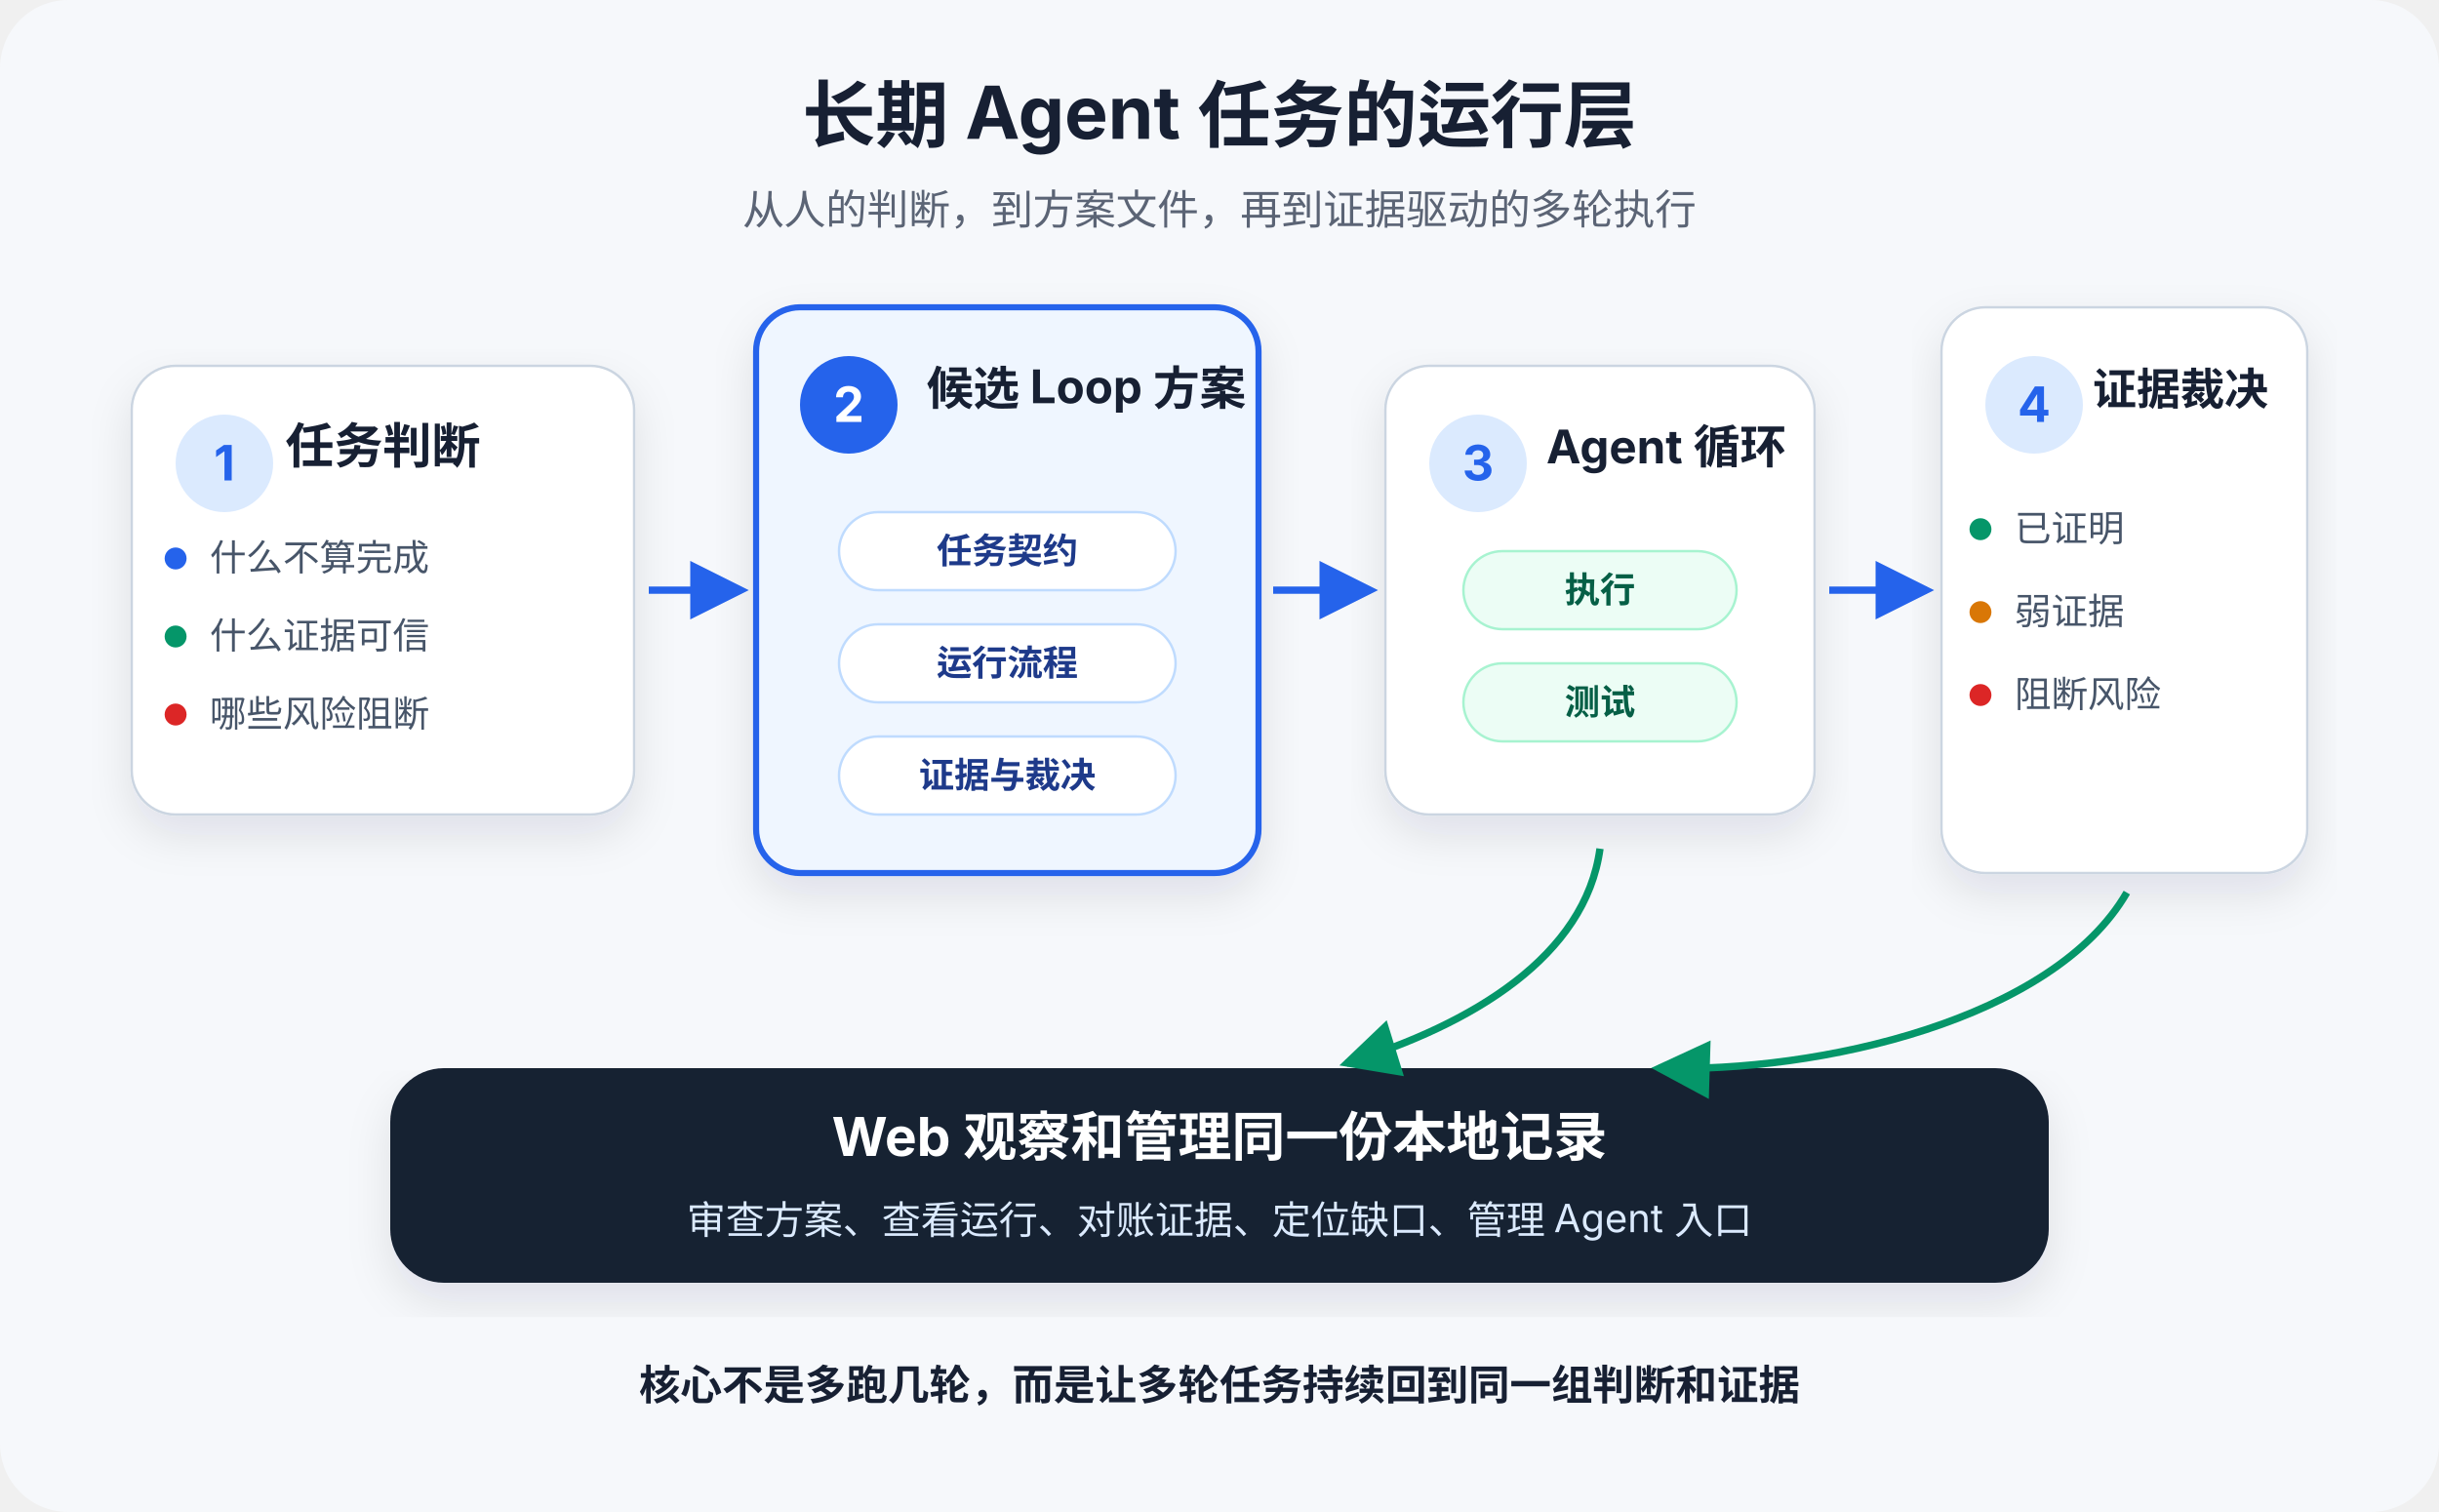
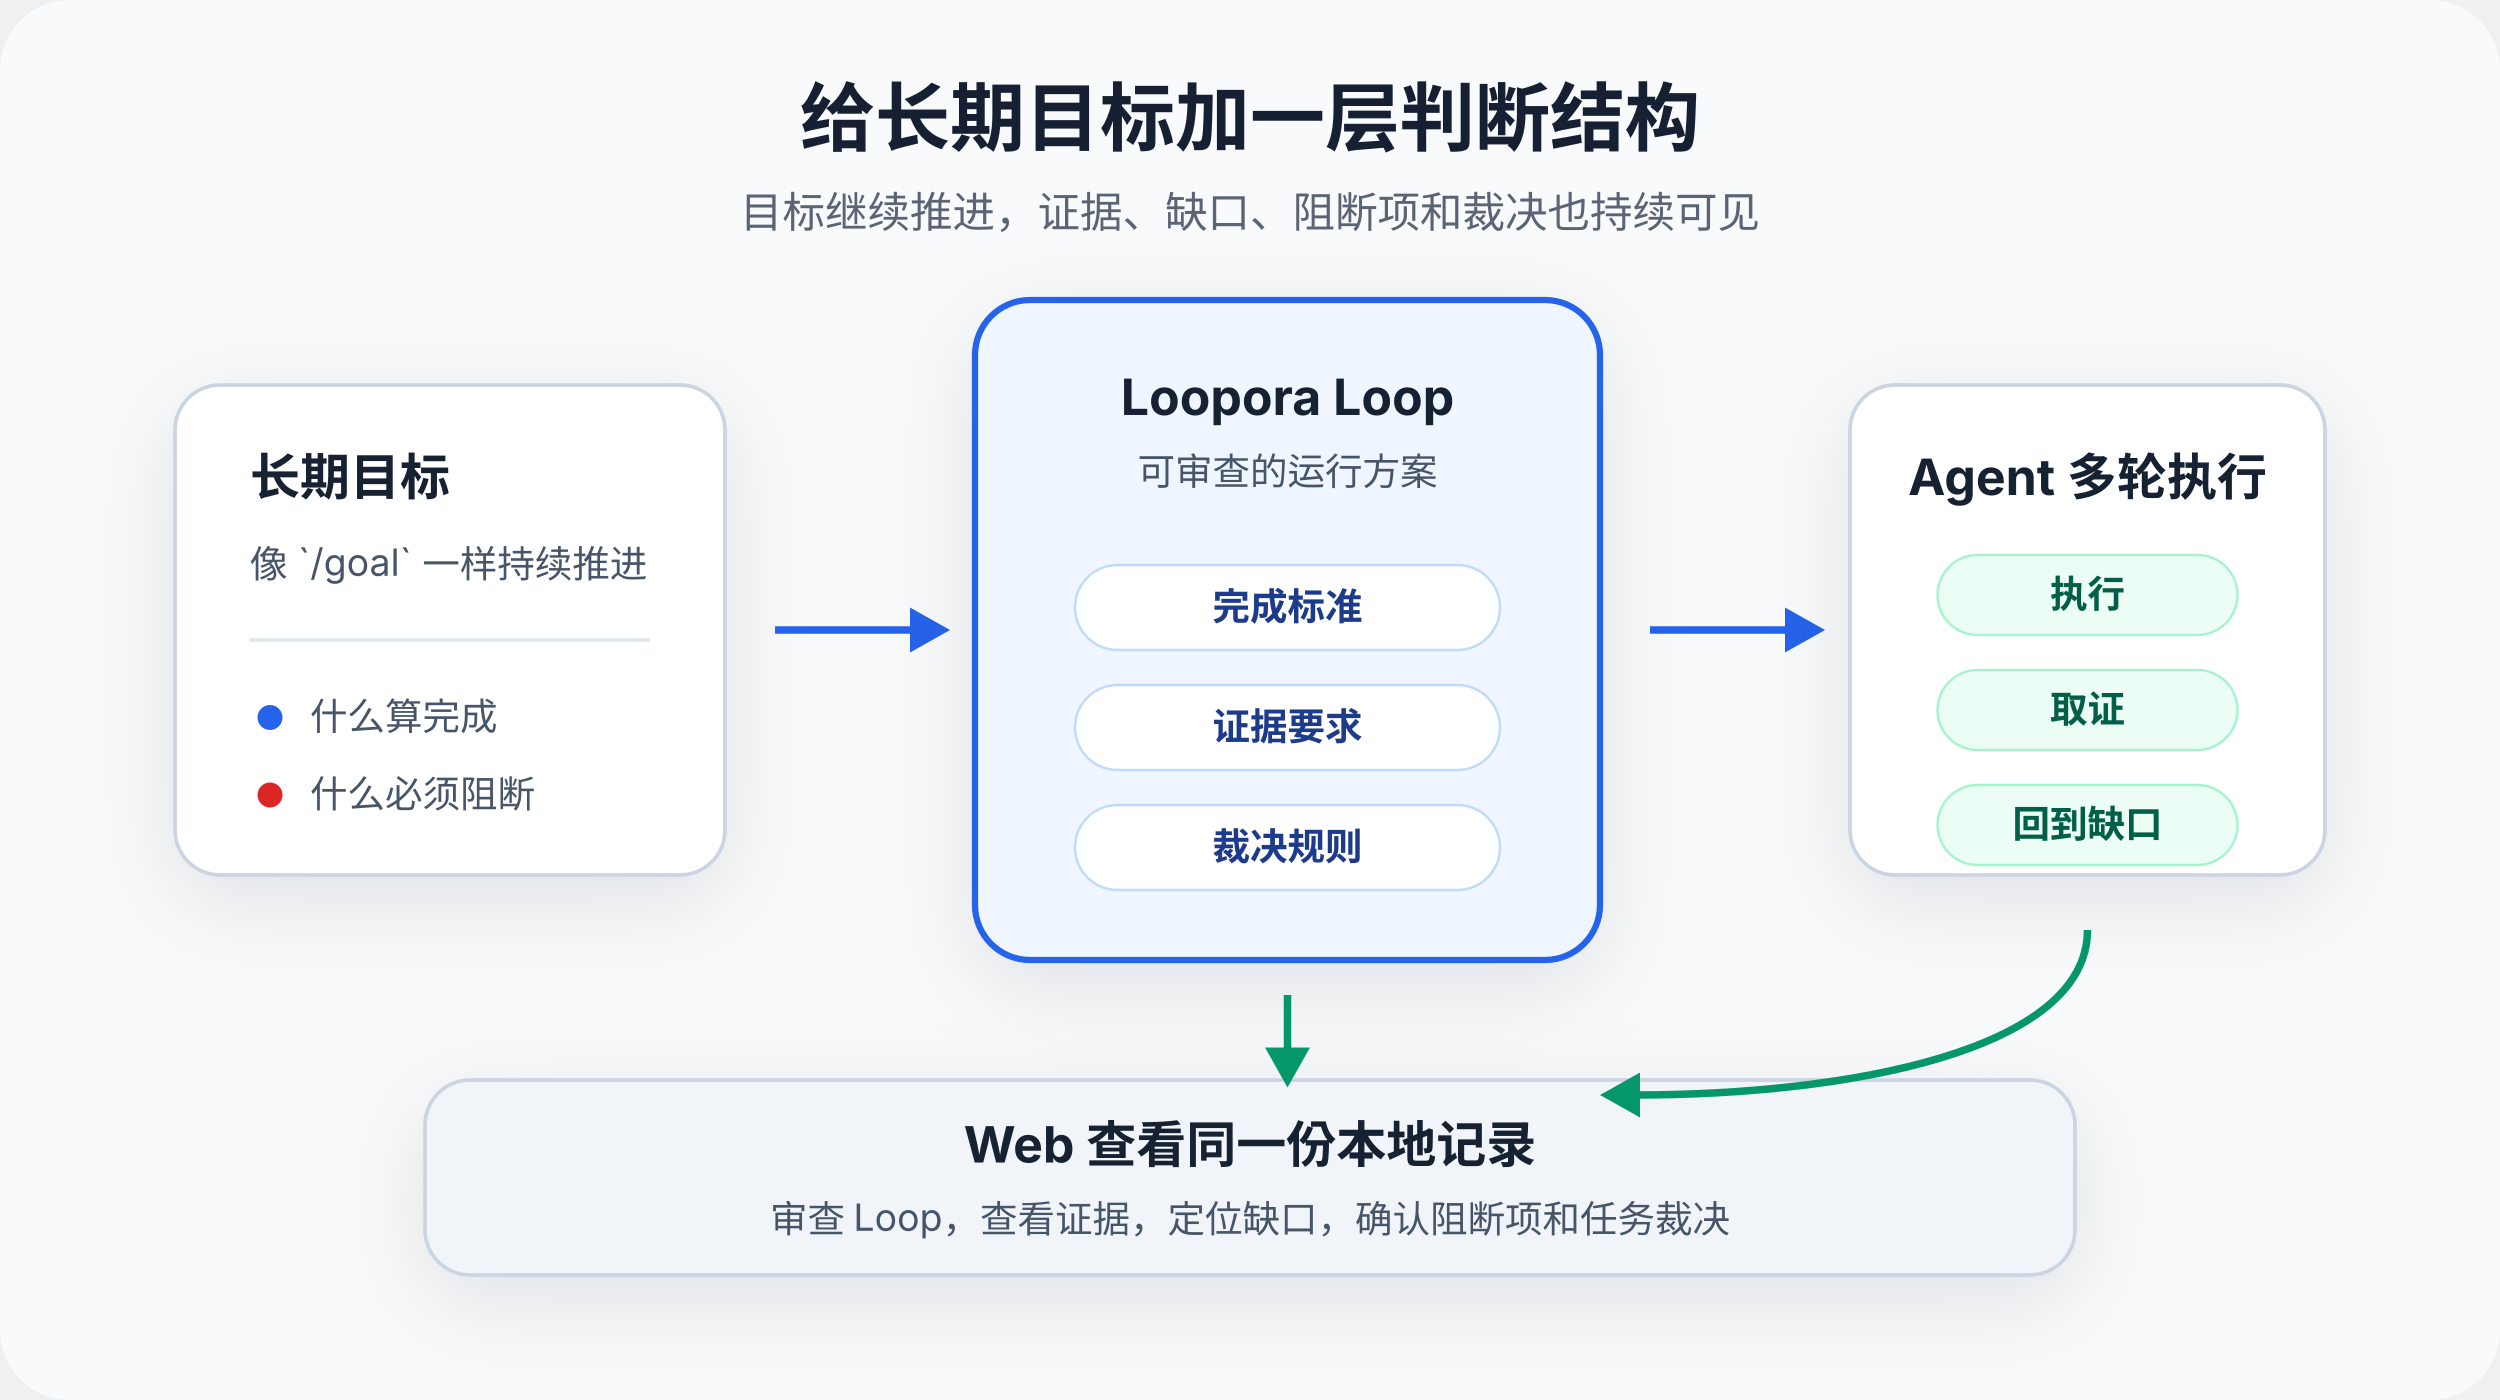
- <svg xmlns="http://www.w3.org/2000/svg" width="1000" height="620" viewBox="0 0 1000 620" role="img" aria-labelledby="title desc">
+ <svg xmlns="http://www.w3.org/2000/svg" width="1000" height="560" viewBox="0 0 1000 560" role="img" aria-labelledby="title desc">
  <defs>
-     <marker id="arrow" markerWidth="12" markerHeight="12" refX="9" refY="6" orient="auto">
+     <marker id="arrow-blue" markerWidth="12" markerHeight="12" refX="9" refY="6" orient="auto">
      <path d="M2 2 L10 6 L2 10 Z" fill="#2563eb" />
    </marker>
    <marker id="arrow-green" markerWidth="12" markerHeight="12" refX="9" refY="6" orient="auto">
      <path d="M2 2 L10 6 L2 10 Z" fill="#059669" />
    </marker>
-     <filter id="shadow" x="-8%" y="-8%" width="116%" height="124%">
-       <feDropShadow dx="0" dy="8" stdDeviation="9" flood-color="#0f172a" flood-opacity="0.10" />
-     </filter>
+     <style>
+       .canvas { fill: #f8fafc; }
+       .title { font-family: Inter, Arial, sans-serif; font-size: 30px; font-weight: 700; fill: #172033; }
+       .sub { font-family: Inter, Arial, sans-serif; font-size: 17px; font-weight: 400; fill: #5b6475; }
+       .card { fill: #ffffff; stroke: #cbd5e1; stroke-width: 1.5; }
+       .focus { fill: #eff6ff; stroke: #2563eb; stroke-width: 2.5; }
+       .web { fill: #f1f5f9; stroke: #cbd5e1; stroke-width: 1.5; }
+       .h { font-family: Inter, Arial, sans-serif; font-size: 20px; font-weight: 700; fill: #172033; }
+       .body { font-family: Inter, Arial, sans-serif; font-size: 15px; font-weight: 400; fill: #475569; }
+       .label { font-family: Inter, Arial, sans-serif; font-size: 15px; font-weight: 600; fill: #1e3a8a; }
+       .green { fill: #065f46; }
+       .muted { fill: #64748b; }
+       .shadow { filter: drop-shadow(0 10px 18px rgb(15 23 42 / 0.10)); }
+     </style>
  </defs>
-   <rect width="1000" height="620" rx="28" fill="#f6f8fb" />
-   <text x="500" y="58" text-anchor="middle" font-family="Inter, Arial, sans-serif" font-size="30" font-weight="700" fill="#172033">长期 Agent 任务的运行层</text>
-   <text x="500" y="92" text-anchor="middle" font-family="Inter, Arial, sans-serif" font-size="17" fill="#5b6475">从人的判断，到方案文件，再到证据驱动的多轮执行</text>
-   <rect x="54" y="150" width="206" height="184" rx="18" fill="#ffffff" stroke="#cbd5e1" filter="url(#shadow)" />
-   <circle cx="92" cy="190" r="20" fill="#dbeafe" />
-   <text x="92" y="197" text-anchor="middle" font-family="Inter, Arial, sans-serif" font-size="20" font-weight="700" fill="#2563eb">1</text>
-   <text x="157" y="190" text-anchor="middle" font-family="Inter, Arial, sans-serif" font-size="20" font-weight="700" fill="#172033">任务判断</text>
-   <text x="86" y="234" font-family="Inter, Arial, sans-serif" font-size="15" fill="#475569">什么不算完成</text>
-   <text x="86" y="266" font-family="Inter, Arial, sans-serif" font-size="15" fill="#475569">什么证据可信</text>
-   <text x="86" y="298" font-family="Inter, Arial, sans-serif" font-size="15" fill="#475569">哪些风险阻断</text>
-   <circle cx="72" cy="229" r="4.5" fill="#2563eb" />
-   <circle cx="72" cy="261" r="4.5" fill="#059669" />
-   <circle cx="72" cy="293" r="4.5" fill="#dc2626" />
-   <rect x="310" y="126" width="206" height="232" rx="18" fill="#eff6ff" stroke="#2563eb" stroke-width="2.5" filter="url(#shadow)" />
-   <circle cx="348" cy="166" r="20" fill="#2563eb" />
-   <text x="348" y="173" text-anchor="middle" font-family="Inter, Arial, sans-serif" font-size="20" font-weight="700" fill="#ffffff">2</text>
-   <text x="380" y="166" font-family="Inter, Arial, sans-serif" font-size="19" font-weight="700" fill="#172033">候选 Loop 方案</text>
-   <rect x="344" y="210" width="138" height="32" rx="16" fill="#ffffff" stroke="#bfdbfe" />
-   <text x="413" y="231" text-anchor="middle" font-family="Inter, Arial, sans-serif" font-size="14.5" font-weight="600" fill="#1e3a8a">任务契约</text>
-   <rect x="344" y="256" width="138" height="32" rx="16" fill="#ffffff" stroke="#bfdbfe" />
-   <text x="413" y="277" text-anchor="middle" font-family="Inter, Arial, sans-serif" font-size="14.5" font-weight="600" fill="#1e3a8a">运行流程</text>
-   <rect x="344" y="302" width="138" height="32" rx="16" fill="#ffffff" stroke="#bfdbfe" />
-   <text x="413" y="323" text-anchor="middle" font-family="Inter, Arial, sans-serif" font-size="14.5" font-weight="600" fill="#1e3a8a">证据与裁决</text>
-   <rect x="568" y="150" width="176" height="184" rx="18" fill="#ffffff" stroke="#cbd5e1" filter="url(#shadow)" />
-   <circle cx="606" cy="190" r="20" fill="#dbeafe" />
-   <text x="606" y="197" text-anchor="middle" font-family="Inter, Arial, sans-serif" font-size="20" font-weight="700" fill="#2563eb">3</text>
-   <text x="634" y="190" font-family="Inter, Arial, sans-serif" font-size="19" font-weight="700" fill="#172033">Agent 循环</text>
-   <rect x="600" y="226" width="112" height="32" rx="16" fill="#ecfdf5" stroke="#a7f3d0" />
-   <text x="656" y="247" text-anchor="middle" font-family="Inter, Arial, sans-serif" font-size="14.5" font-weight="600" fill="#065f46">执行</text>
-   <rect x="600" y="272" width="112" height="32" rx="16" fill="#ecfdf5" stroke="#a7f3d0" />
-   <text x="656" y="293" text-anchor="middle" font-family="Inter, Arial, sans-serif" font-size="14.5" font-weight="600" fill="#065f46">测试</text>
-   <rect x="796" y="126" width="150" height="232" rx="18" fill="#ffffff" stroke="#cbd5e1" filter="url(#shadow)" />
-   <circle cx="834" cy="166" r="20" fill="#dbeafe" />
-   <text x="834" y="173" text-anchor="middle" font-family="Inter, Arial, sans-serif" font-size="20" font-weight="700" fill="#2563eb">4</text>
-   <text x="858" y="166" font-family="Inter, Arial, sans-serif" font-size="18" font-weight="700" fill="#172033">证据裁决</text>
-   <text x="826" y="222" font-family="Inter, Arial, sans-serif" font-size="15" fill="#475569">已证明</text>
-   <text x="826" y="256" font-family="Inter, Arial, sans-serif" font-size="15" fill="#475569">弱证据</text>
-   <text x="826" y="290" font-family="Inter, Arial, sans-serif" font-size="15" fill="#475569">阻断风险</text>
-   <circle cx="812" cy="217" r="4.5" fill="#059669" />
-   <circle cx="812" cy="251" r="4.5" fill="#d97706" />
-   <circle cx="812" cy="285" r="4.5" fill="#dc2626" />
-   <path d="M266 242 C282 242 292 242 304 242" stroke="#2563eb" stroke-width="3" fill="none" marker-end="url(#arrow)" />
-   <path d="M522 242 C538 242 548 242 562 242" stroke="#2563eb" stroke-width="3" fill="none" marker-end="url(#arrow)" />
-   <path d="M750 242 C766 242 778 242 790 242" stroke="#2563eb" stroke-width="3" fill="none" marker-end="url(#arrow)" />
-   <rect x="160" y="438" width="680" height="88" rx="22" fill="#172033" filter="url(#shadow)" />
-   <text x="500" y="474" text-anchor="middle" font-family="Inter, Arial, sans-serif" font-size="22" font-weight="700" fill="#ffffff">Web 观察和管理同一份本地记录</text>
-   <text x="500" y="506" text-anchor="middle" font-family="Inter, Arial, sans-serif" font-size="16" fill="#dbeafe">审查方案、查看运行、对账证据、定位缺口、管理 Agent 入口</text>
-   <path d="M872 366 C842 418 746 440 680 438" stroke="#059669" stroke-width="3" fill="none" marker-end="url(#arrow-green)" />
-   <path d="M656 348 C650 392 604 420 552 436" stroke="#059669" stroke-width="3" fill="none" marker-end="url(#arrow-green)" />
-   <text x="500" y="574" text-anchor="middle" font-family="Inter, Arial, sans-serif" font-size="17" font-weight="600" fill="#172033">核心不是多跑几轮，而是让多轮任务持续回到同一组判断和证据</text>
+   <rect width="1000" height="560" rx="28" class="canvas" />
+   <text x="500" y="58" text-anchor="middle" class="title">给长期目标加一层判断结构</text>
+   <text x="500" y="91" text-anchor="middle" class="sub">目标继续推进，证据、缺口、阻断项和裁决也持续可见</text>
+   <g class="shadow">
+     <rect x="70" y="154" width="220" height="196" rx="18" class="card" />
+     <text x="100" y="198" class="h">长期目标</text>
+     <text x="100" y="231" class="body">像 `/goal` 一样持续推进</text>
+     <line x1="100" y1="256" x2="260" y2="256" stroke="#e2e8f0" stroke-width="1.5" />
+     <circle cx="108" cy="287" r="5" fill="#2563eb" />
+     <text x="124" y="292" class="body">什么算完成</text>
+     <circle cx="108" cy="318" r="5" fill="#dc2626" />
+     <text x="124" y="323" class="body">什么必须阻断</text>
+   </g>
+   <path d="M310 252 H366" fill="none" stroke="#2563eb" stroke-width="3" />
+   <polygon points="380,252 364,243 364,261" fill="#2563eb" />
+   <g class="shadow">
+     <rect x="390" y="120" width="250" height="264" rx="22" class="focus" />
+     <text x="515" y="166" text-anchor="middle" class="h">Loopora Loop</text>
+     <text x="515" y="194" text-anchor="middle" class="body">可审查的运行方案</text>
+     <rect x="430" y="226" width="170" height="34" rx="17" fill="#ffffff" stroke="#bfdbfe" />
+     <text x="515" y="248" text-anchor="middle" class="label">完成标准</text>
+     <rect x="430" y="274" width="170" height="34" rx="17" fill="#ffffff" stroke="#bfdbfe" />
+     <text x="515" y="296" text-anchor="middle" class="label">证据要求</text>
+     <rect x="430" y="322" width="170" height="34" rx="17" fill="#ffffff" stroke="#bfdbfe" />
+     <text x="515" y="344" text-anchor="middle" class="label">裁决规则</text>
+   </g>
+   <path d="M660 252 H716" fill="none" stroke="#2563eb" stroke-width="3" />
+   <polygon points="730,252 714,243 714,261" fill="#2563eb" />
+   <g class="shadow">
+     <rect x="740" y="154" width="190" height="196" rx="18" class="card" />
+     <text x="835" y="198" text-anchor="middle" class="h">Agent 多轮执行</text>
+     <rect x="775" y="222" width="120" height="32" rx="16" fill="#ecfdf5" stroke="#a7f3d0" />
+     <text x="835" y="243" text-anchor="middle" class="label green">执行</text>
+     <rect x="775" y="268" width="120" height="32" rx="16" fill="#ecfdf5" stroke="#a7f3d0" />
+     <text x="835" y="289" text-anchor="middle" class="label green">取证</text>
+     <rect x="775" y="314" width="120" height="32" rx="16" fill="#ecfdf5" stroke="#a7f3d0" />
+     <text x="835" y="335" text-anchor="middle" class="label green">回到缺口</text>
+   </g>
+   <g class="shadow">
+     <rect x="170" y="432" width="660" height="78" rx="18" class="web" />
+     <text x="500" y="465" text-anchor="middle" class="h">Web 查看同一份本地记录</text>
+     <text x="500" y="493" text-anchor="middle" class="body">审查 Loop，查看证据，定位缺口，确认阻断项和任务裁决</text>
+   </g>
+   <path d="M835 372 C835 420 740 438 654 438" fill="none" stroke="#059669" stroke-width="3" />
+   <polygon points="640,438 656,429 656,447" fill="#059669" />
+   <path d="M515 398 V421" fill="none" stroke="#059669" stroke-width="3" />
+   <polygon points="515,435 506,419 524,419" fill="#059669" />
</svg>
